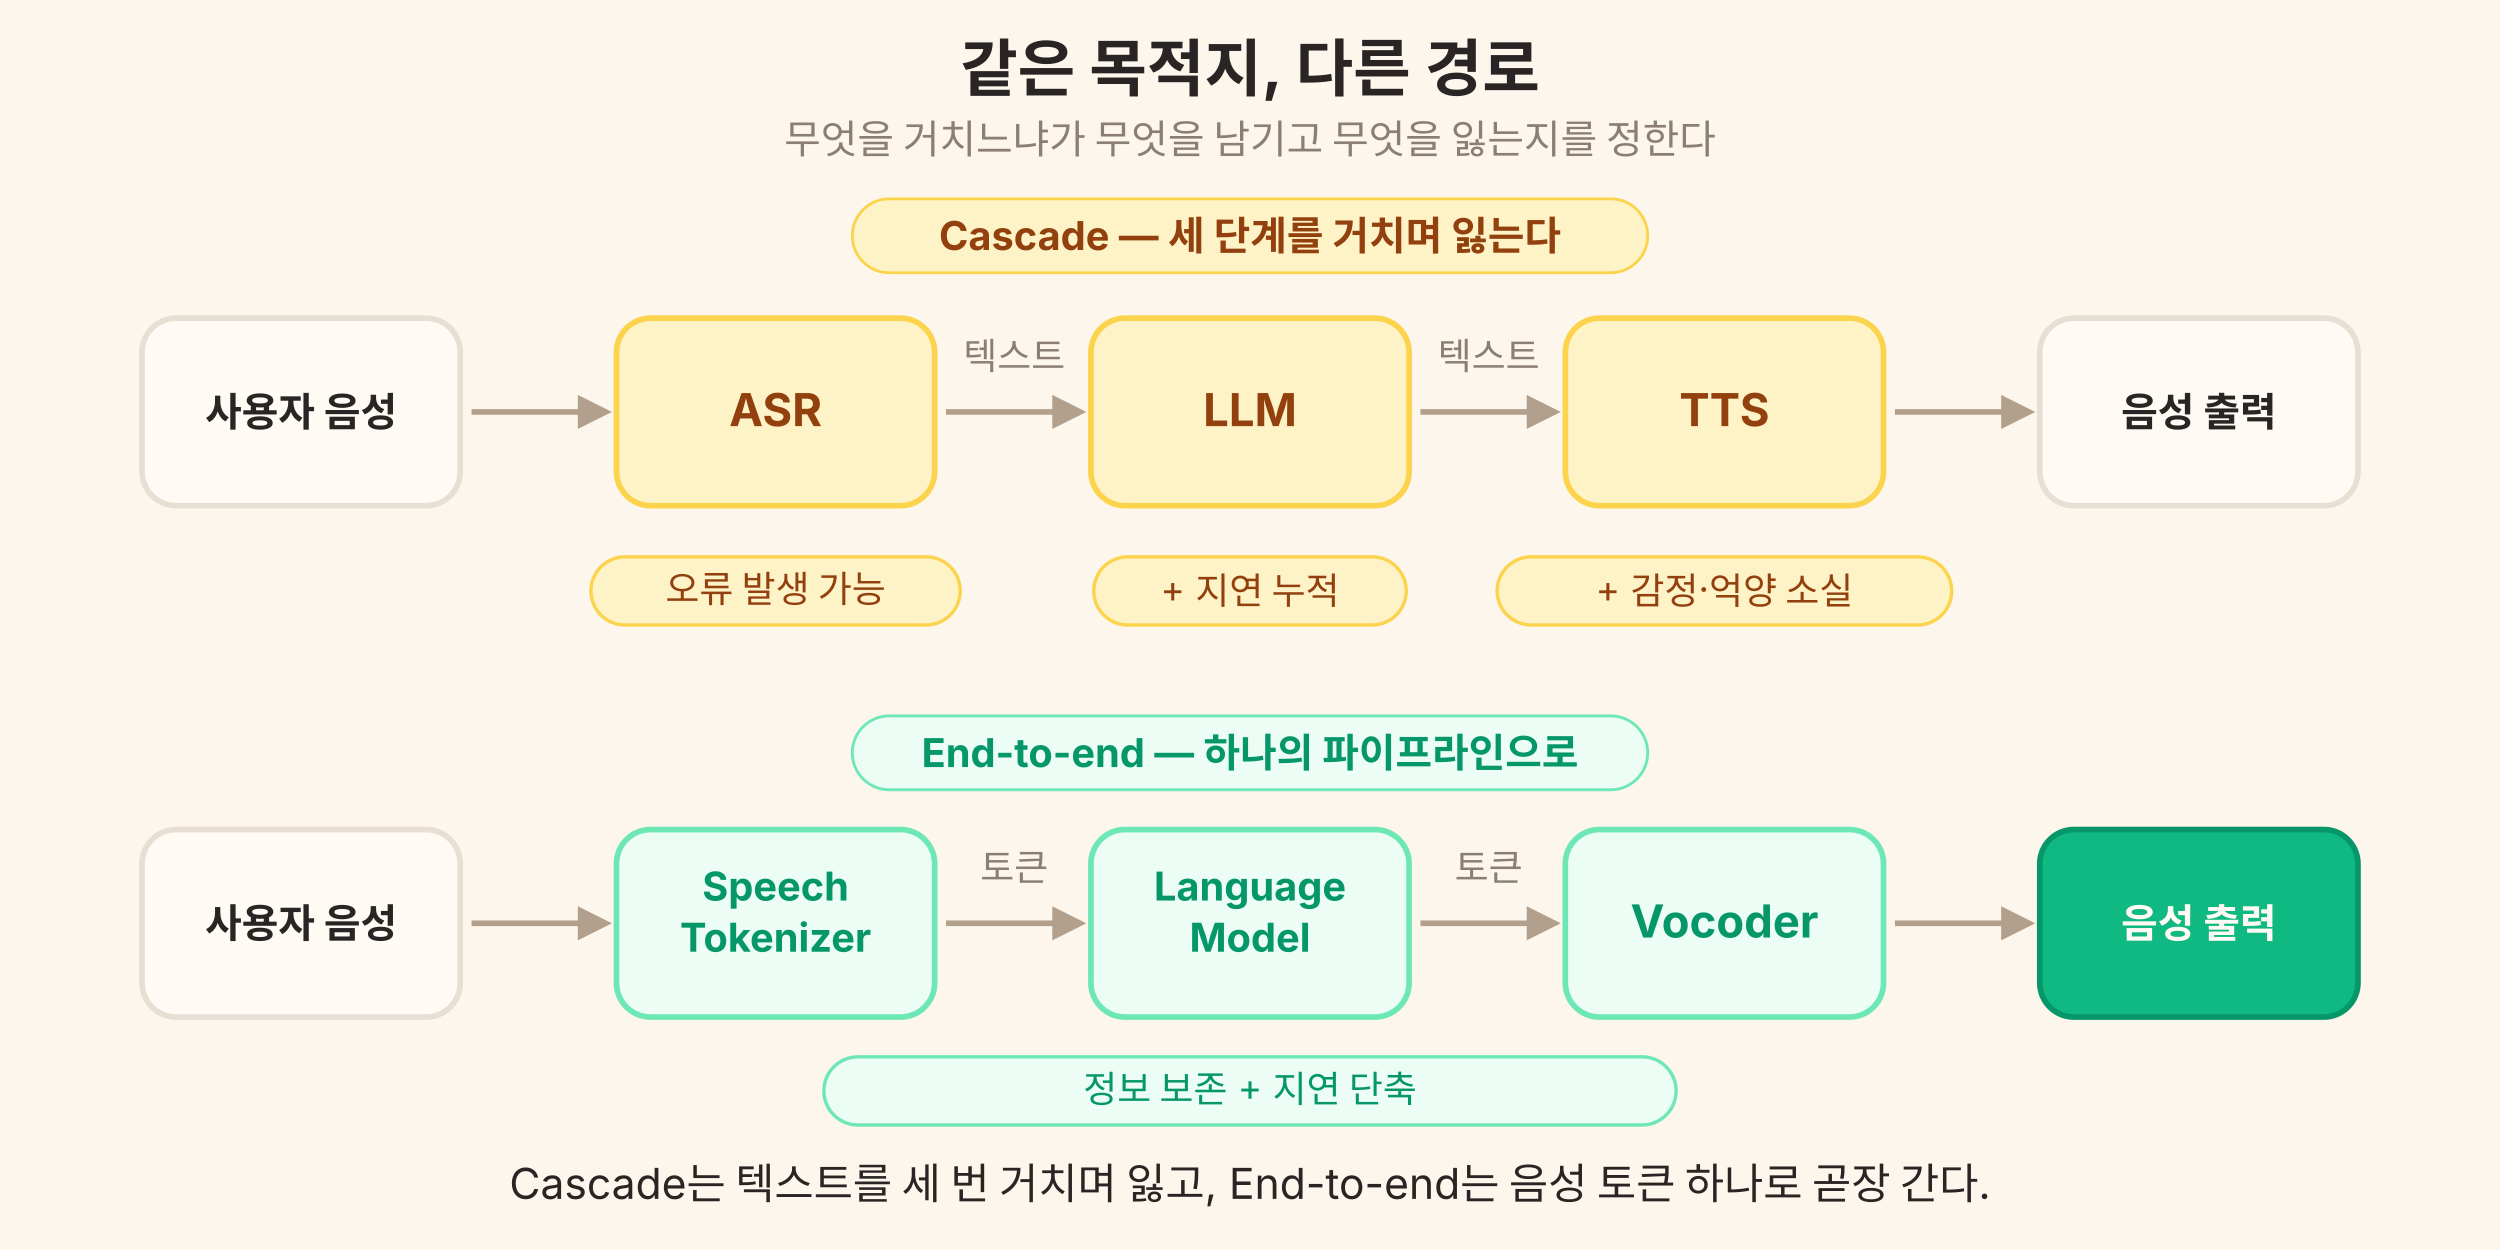
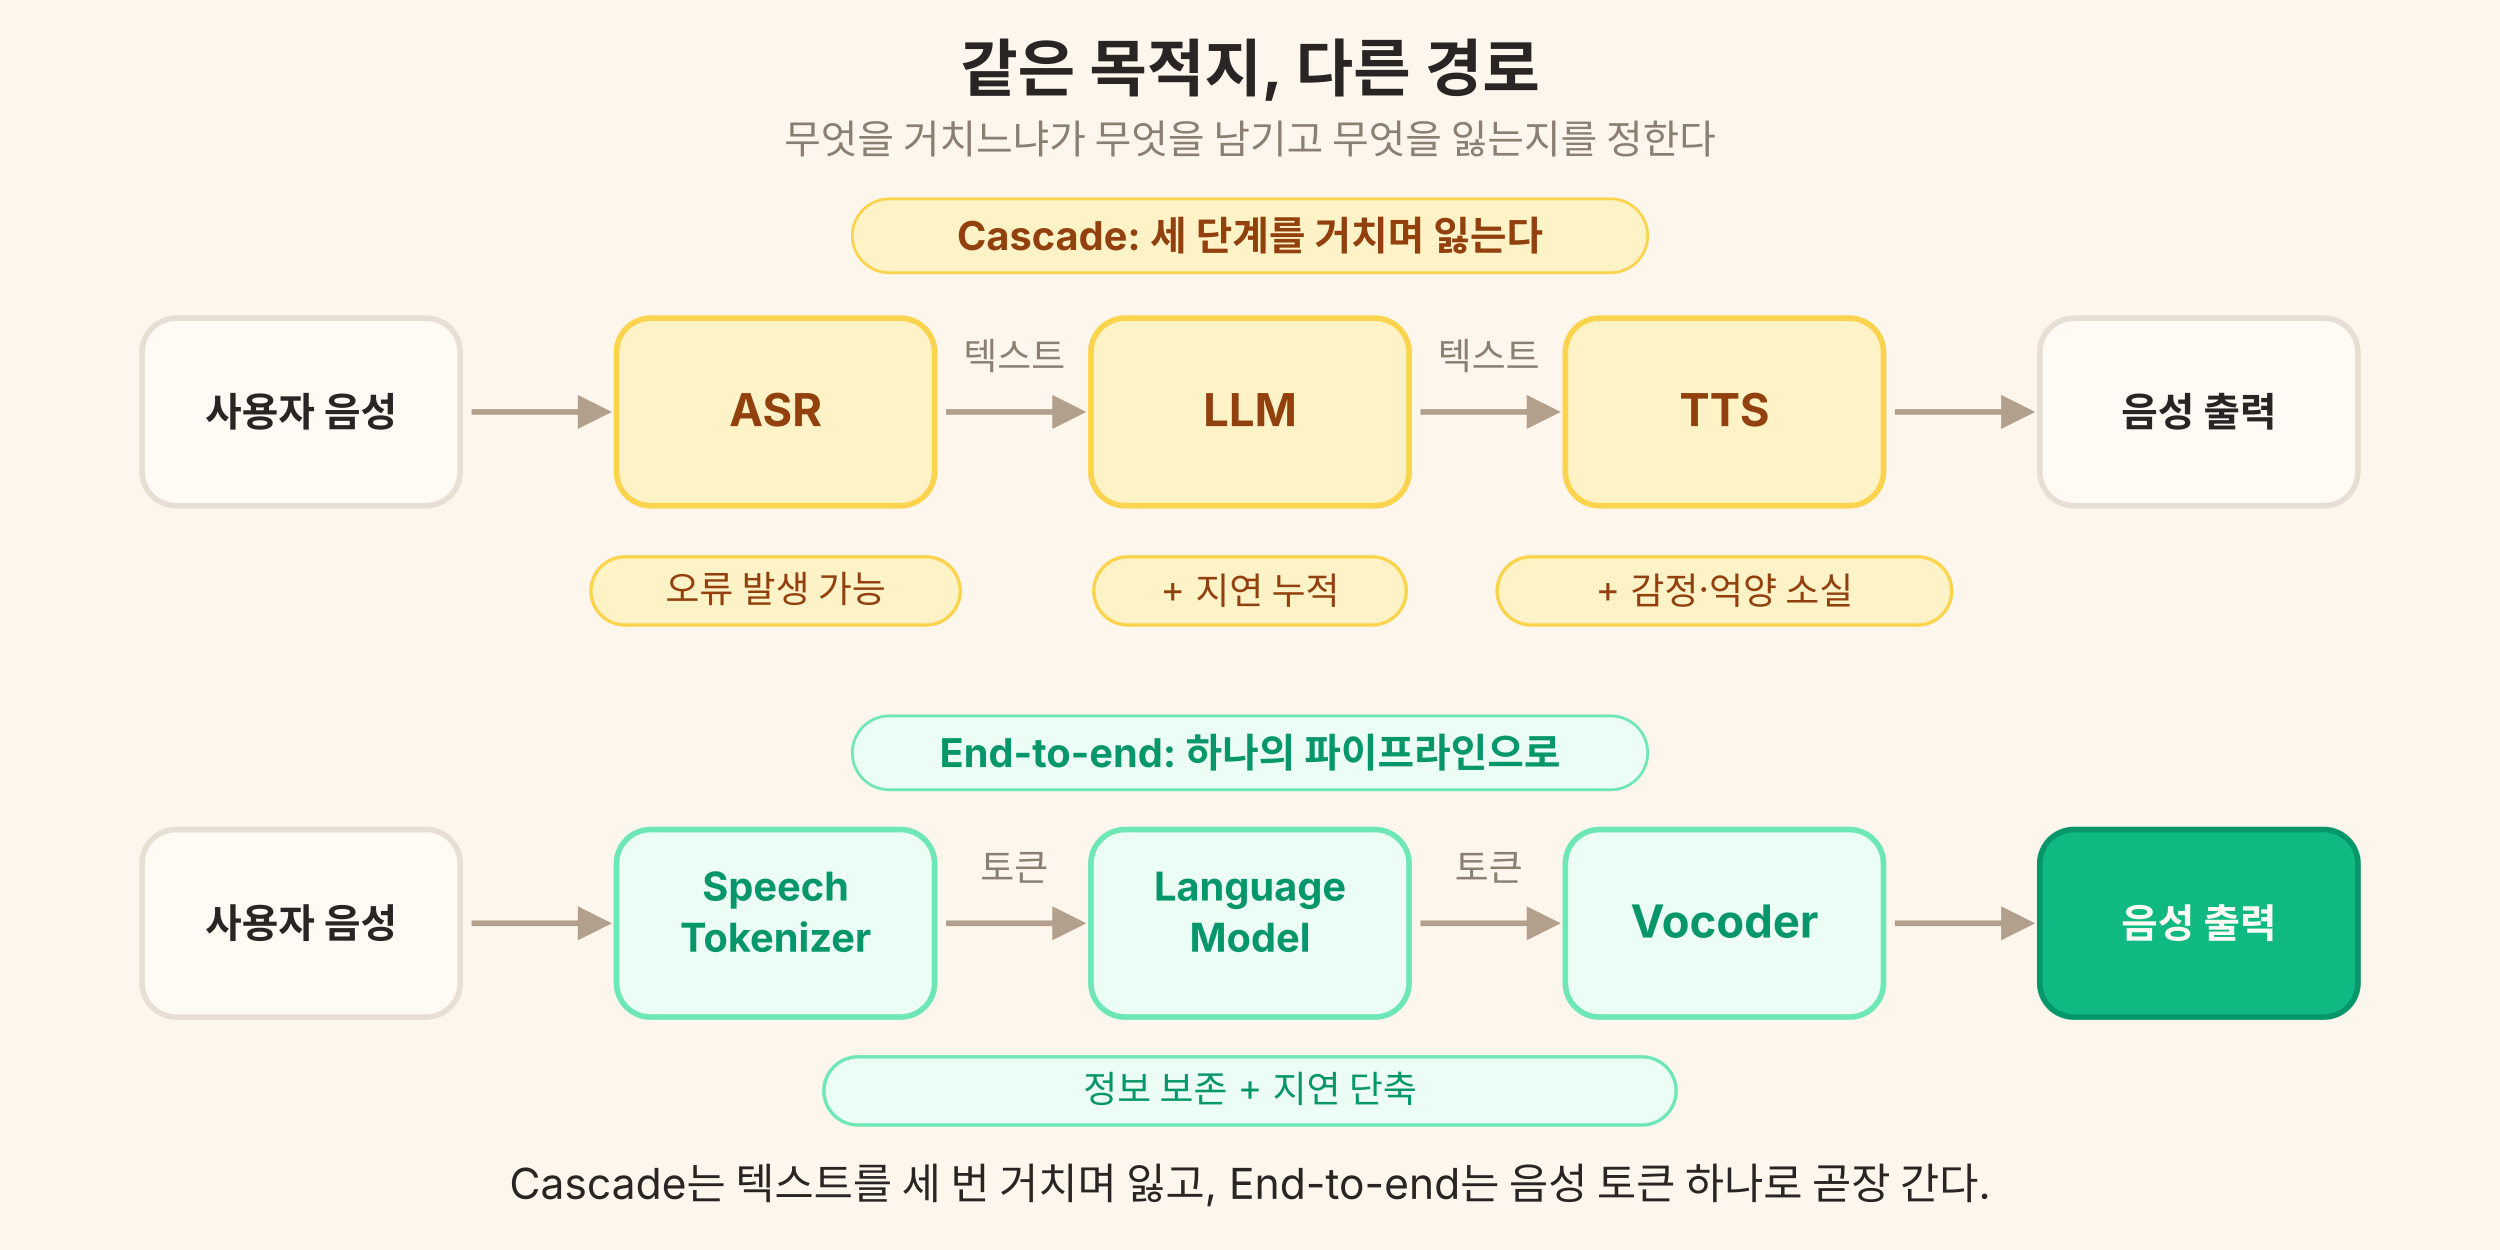
<svg xmlns="http://www.w3.org/2000/svg" viewBox="0 0 880 440" role="img" aria-labelledby="prologueCascadeTitle">
  <defs>
    <marker id="arrowP" viewBox="0 0 10 10" refX="8" refY="5" markerWidth="6" markerHeight="6" orient="auto-start-reverse">
      <path d="M0,0 L10,5 L0,10 z" fill="#b3a08c" />
    </marker>
  </defs>
  <style>
    text { font-family: -apple-system, "Segoe UI", "Noto Sans KR", sans-serif; }
    .title-text { font-weight: 700; font-size: 22px; fill: #292524; }
    .subtitle-text { font-size: 14px; fill: #8a7f72; }
    .panel-label { font-weight: 700; font-size: 14px; }
    .box-title { font-weight: 700; font-size: 16px; }
    .box-title-sm { font-weight: 700; font-size: 14px; }
    .arrow-label { font-size: 13px; fill: #8a7f72; }
    .tag-text { font-size: 13px; }
    .caption-text { font-size: 15px; fill: #292524; }
  </style>
  <rect width="880" height="440" fill="#fdf6ec" />
  <text x="440" y="32" text-anchor="middle" class="title-text">같은 목적지, 다른 경로</text>
  <text x="440" y="54" text-anchor="middle" class="subtitle-text">무엇을 거치느냐가 무엇을 남기고 무엇을 잃는지를 정한다</text>
  <rect x="300" y="70" width="280" height="26" rx="13" fill="#fef3c7" stroke="#fcd34d" />
-   <text x="440" y="88" text-anchor="middle" class="panel-label" fill="#92400e">Cascade — 세 단계를 거치며 잃는다</text>
+   <text x="440" y="88" text-anchor="middle" class="panel-label" fill="#92400e">Cascade: 세 단계를 거치며 잃는다</text>
  <rect x="50" y="112" width="112" height="66" rx="12" fill="#fffaf4" stroke="#e7dfd3" stroke-width="2" />
  <text x="106" y="150" text-anchor="middle" class="box-title-sm" fill="#292524">사용자 음성</text>
  <line x1="166" y1="145" x2="213" y2="145" stroke="#b3a08c" stroke-width="2" marker-end="url(#arrowP)" />
  <rect x="217" y="112" width="112" height="66" rx="12" fill="#fef3c7" stroke="#fcd34d" stroke-width="2" />
  <text x="273" y="150" text-anchor="middle" class="box-title" fill="#92400e">ASR</text>
  <line x1="333" y1="145" x2="380" y2="145" stroke="#b3a08c" stroke-width="2" marker-end="url(#arrowP)" />
  <text x="357" y="130" text-anchor="middle" class="arrow-label">텍스트</text>
  <rect x="384" y="112" width="112" height="66" rx="12" fill="#fef3c7" stroke="#fcd34d" stroke-width="2" />
  <text x="440" y="150" text-anchor="middle" class="box-title" fill="#92400e">LLM</text>
  <line x1="500" y1="145" x2="547" y2="145" stroke="#b3a08c" stroke-width="2" marker-end="url(#arrowP)" />
  <text x="524" y="130" text-anchor="middle" class="arrow-label">텍스트</text>
  <rect x="551" y="112" width="112" height="66" rx="12" fill="#fef3c7" stroke="#fcd34d" stroke-width="2" />
  <text x="607" y="150" text-anchor="middle" class="box-title" fill="#92400e">TTS</text>
  <line x1="667" y1="145" x2="714" y2="145" stroke="#b3a08c" stroke-width="2" marker-end="url(#arrowP)" />
  <rect x="718" y="112" width="112" height="66" rx="12" fill="#fffaf4" stroke="#e7dfd3" stroke-width="2" />
  <text x="774" y="150" text-anchor="middle" class="box-title-sm" fill="#292524">음성 출력</text>
  <rect x="208" y="196" width="130" height="24" rx="12" fill="#fef3c7" stroke="#fcd34d" stroke-width="1.2" />
  <text x="273" y="212" text-anchor="middle" class="tag-text" fill="#92400e">오류 발생 가능</text>
  <rect x="385" y="196" width="110" height="24" rx="12" fill="#fef3c7" stroke="#fcd34d" stroke-width="1.2" />
  <text x="440" y="212" text-anchor="middle" class="tag-text" fill="#92400e">+ 지연 누적</text>
  <rect x="527" y="196" width="160" height="24" rx="12" fill="#fef3c7" stroke="#fcd34d" stroke-width="1.2" />
  <text x="607" y="212" text-anchor="middle" class="tag-text" fill="#92400e">+ 감정·억양 소실</text>
  <rect x="300" y="252" width="280" height="26" rx="13" fill="#ecfdf5" stroke="#6ee7b7" />
-   <text x="440" y="270" text-anchor="middle" class="panel-label" fill="#059669">End-to-end — 하나의 파이프라인으로</text>
+   <text x="440" y="270" text-anchor="middle" class="panel-label" fill="#059669">End-to-end: 하나의 파이프라인으로</text>
  <rect x="50" y="292" width="112" height="66" rx="12" fill="#fffaf4" stroke="#e7dfd3" stroke-width="2" />
  <text x="106" y="330" text-anchor="middle" class="box-title-sm" fill="#292524">사용자 음성</text>
  <line x1="166" y1="325" x2="213" y2="325" stroke="#b3a08c" stroke-width="2" marker-end="url(#arrowP)" />
  <rect x="217" y="292" width="112" height="66" rx="12" fill="#ecfdf5" stroke="#6ee7b7" stroke-width="2" />
  <text x="273" y="317" text-anchor="middle" class="box-title-sm" fill="#059669">Speech</text>
  <text x="273" y="335" text-anchor="middle" class="box-title-sm" fill="#059669">Tokenizer</text>
  <line x1="333" y1="325" x2="380" y2="325" stroke="#b3a08c" stroke-width="2" marker-end="url(#arrowP)" />
  <text x="357" y="310" text-anchor="middle" class="arrow-label">토큰</text>
  <rect x="384" y="292" width="112" height="66" rx="12" fill="#ecfdf5" stroke="#6ee7b7" stroke-width="2" />
  <text x="440" y="317" text-anchor="middle" class="box-title-sm" fill="#059669">Language</text>
  <text x="440" y="335" text-anchor="middle" class="box-title-sm" fill="#059669">Model</text>
  <line x1="500" y1="325" x2="547" y2="325" stroke="#b3a08c" stroke-width="2" marker-end="url(#arrowP)" />
  <text x="524" y="310" text-anchor="middle" class="arrow-label">토큰</text>
  <rect x="551" y="292" width="112" height="66" rx="12" fill="#ecfdf5" stroke="#6ee7b7" stroke-width="2" />
  <text x="607" y="330" text-anchor="middle" class="box-title" fill="#059669">Vocoder</text>
  <line x1="667" y1="325" x2="714" y2="325" stroke="#b3a08c" stroke-width="2" marker-end="url(#arrowP)" />
  <rect x="718" y="292" width="112" height="66" rx="12" fill="#10b981" stroke="#059669" stroke-width="2" />
  <text x="774" y="330" text-anchor="middle" class="box-title-sm" fill="#fffaf4">음성 출력</text>
  <rect x="290" y="372" width="300" height="24" rx="12" fill="#ecfdf5" stroke="#6ee7b7" stroke-width="1.2" />
  <text x="440" y="388" text-anchor="middle" class="tag-text" fill="#059669">정보 보존 + 지연 단축</text>
  <text x="440" y="422" text-anchor="middle" class="caption-text">Cascade는 텍스트를 세 번 거치며 잃고, End-to-end는 음성 토큰 하나로 곧장 간다.</text>
</svg>
